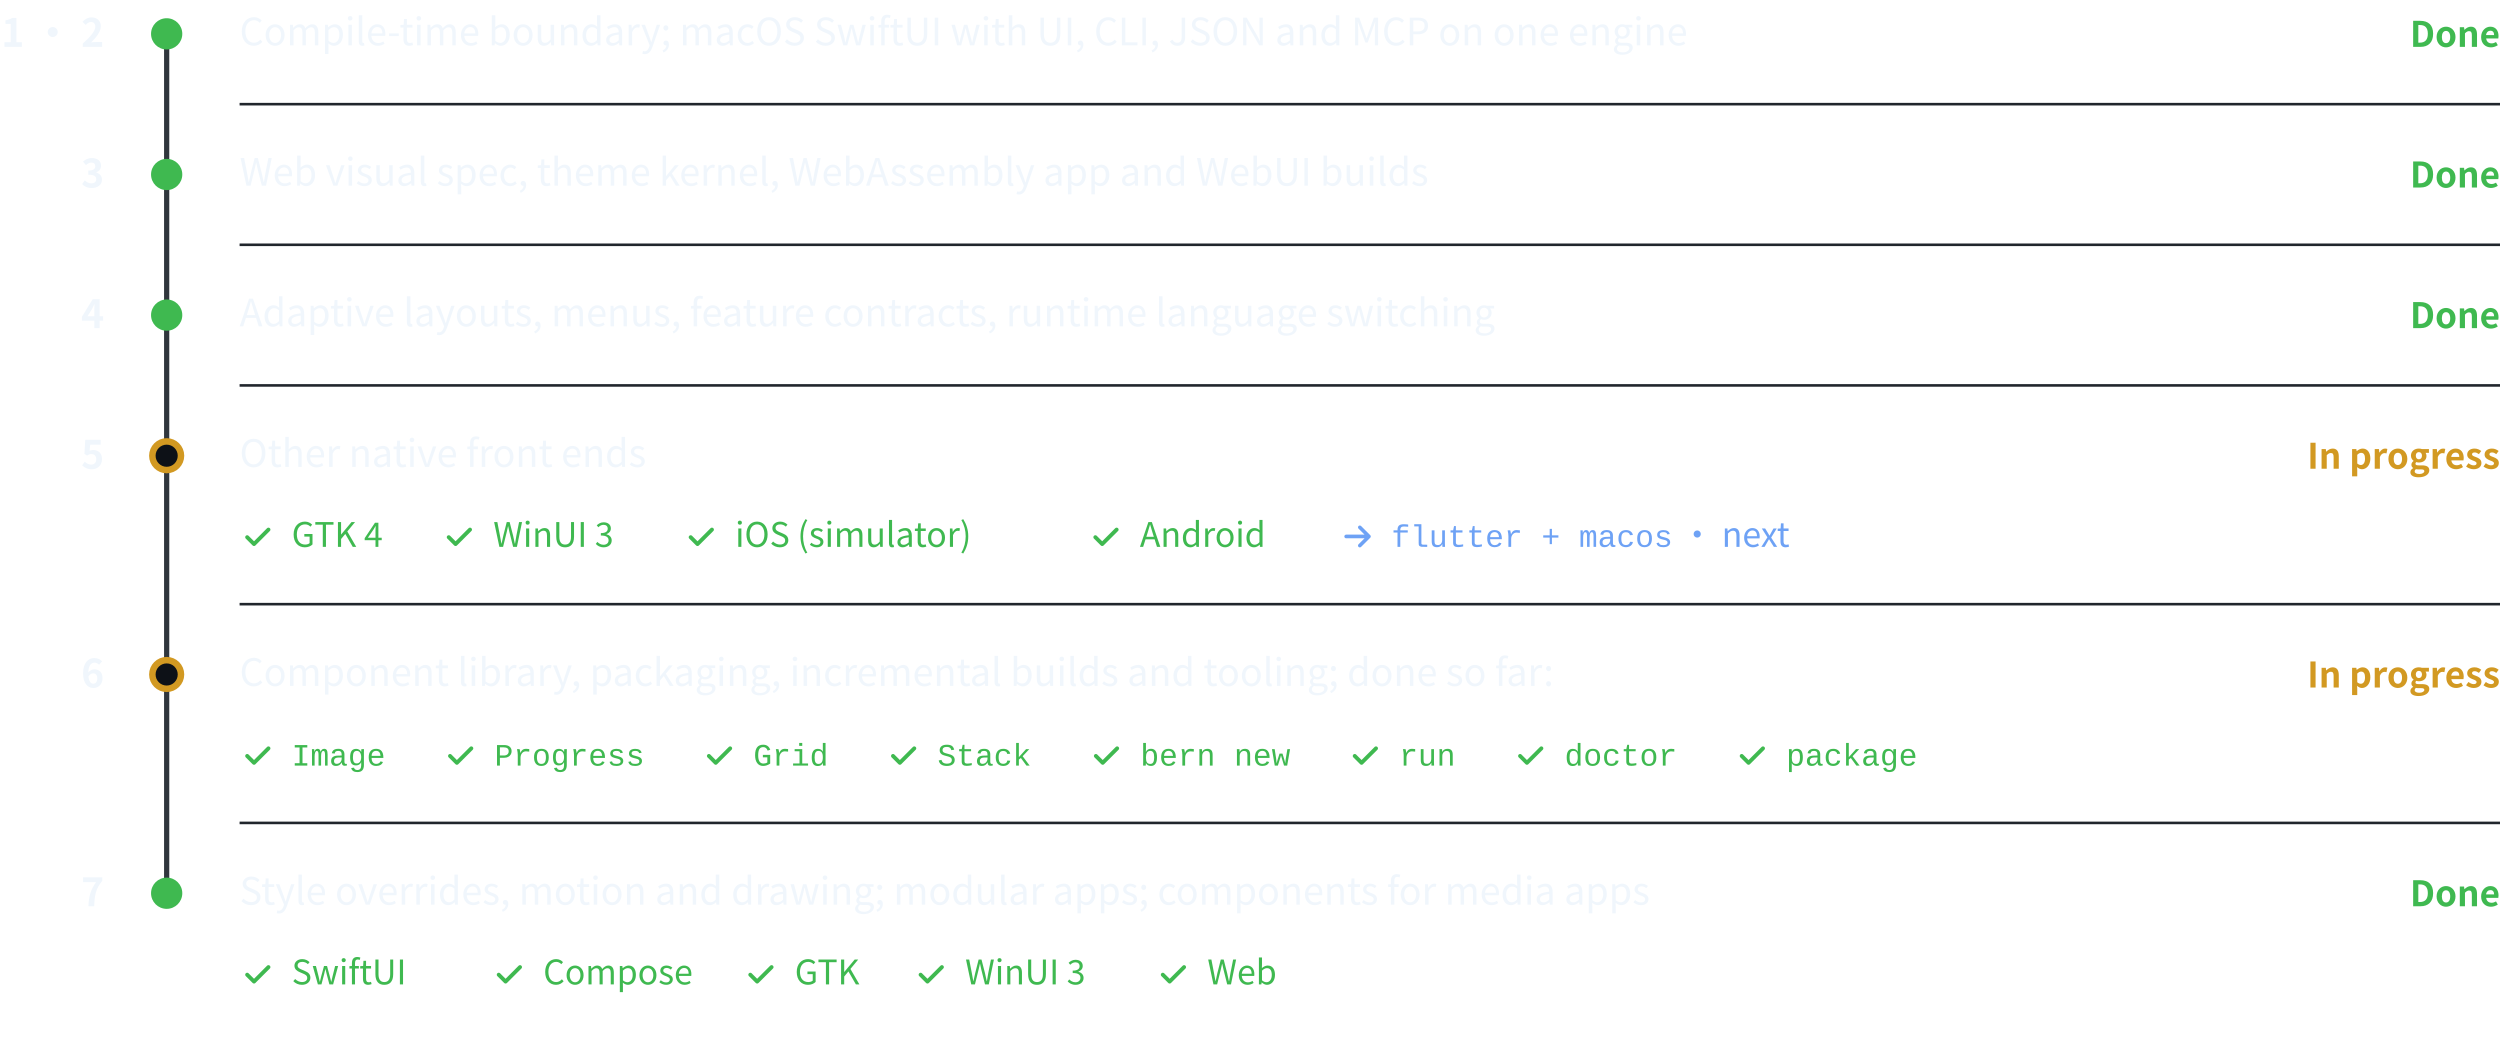
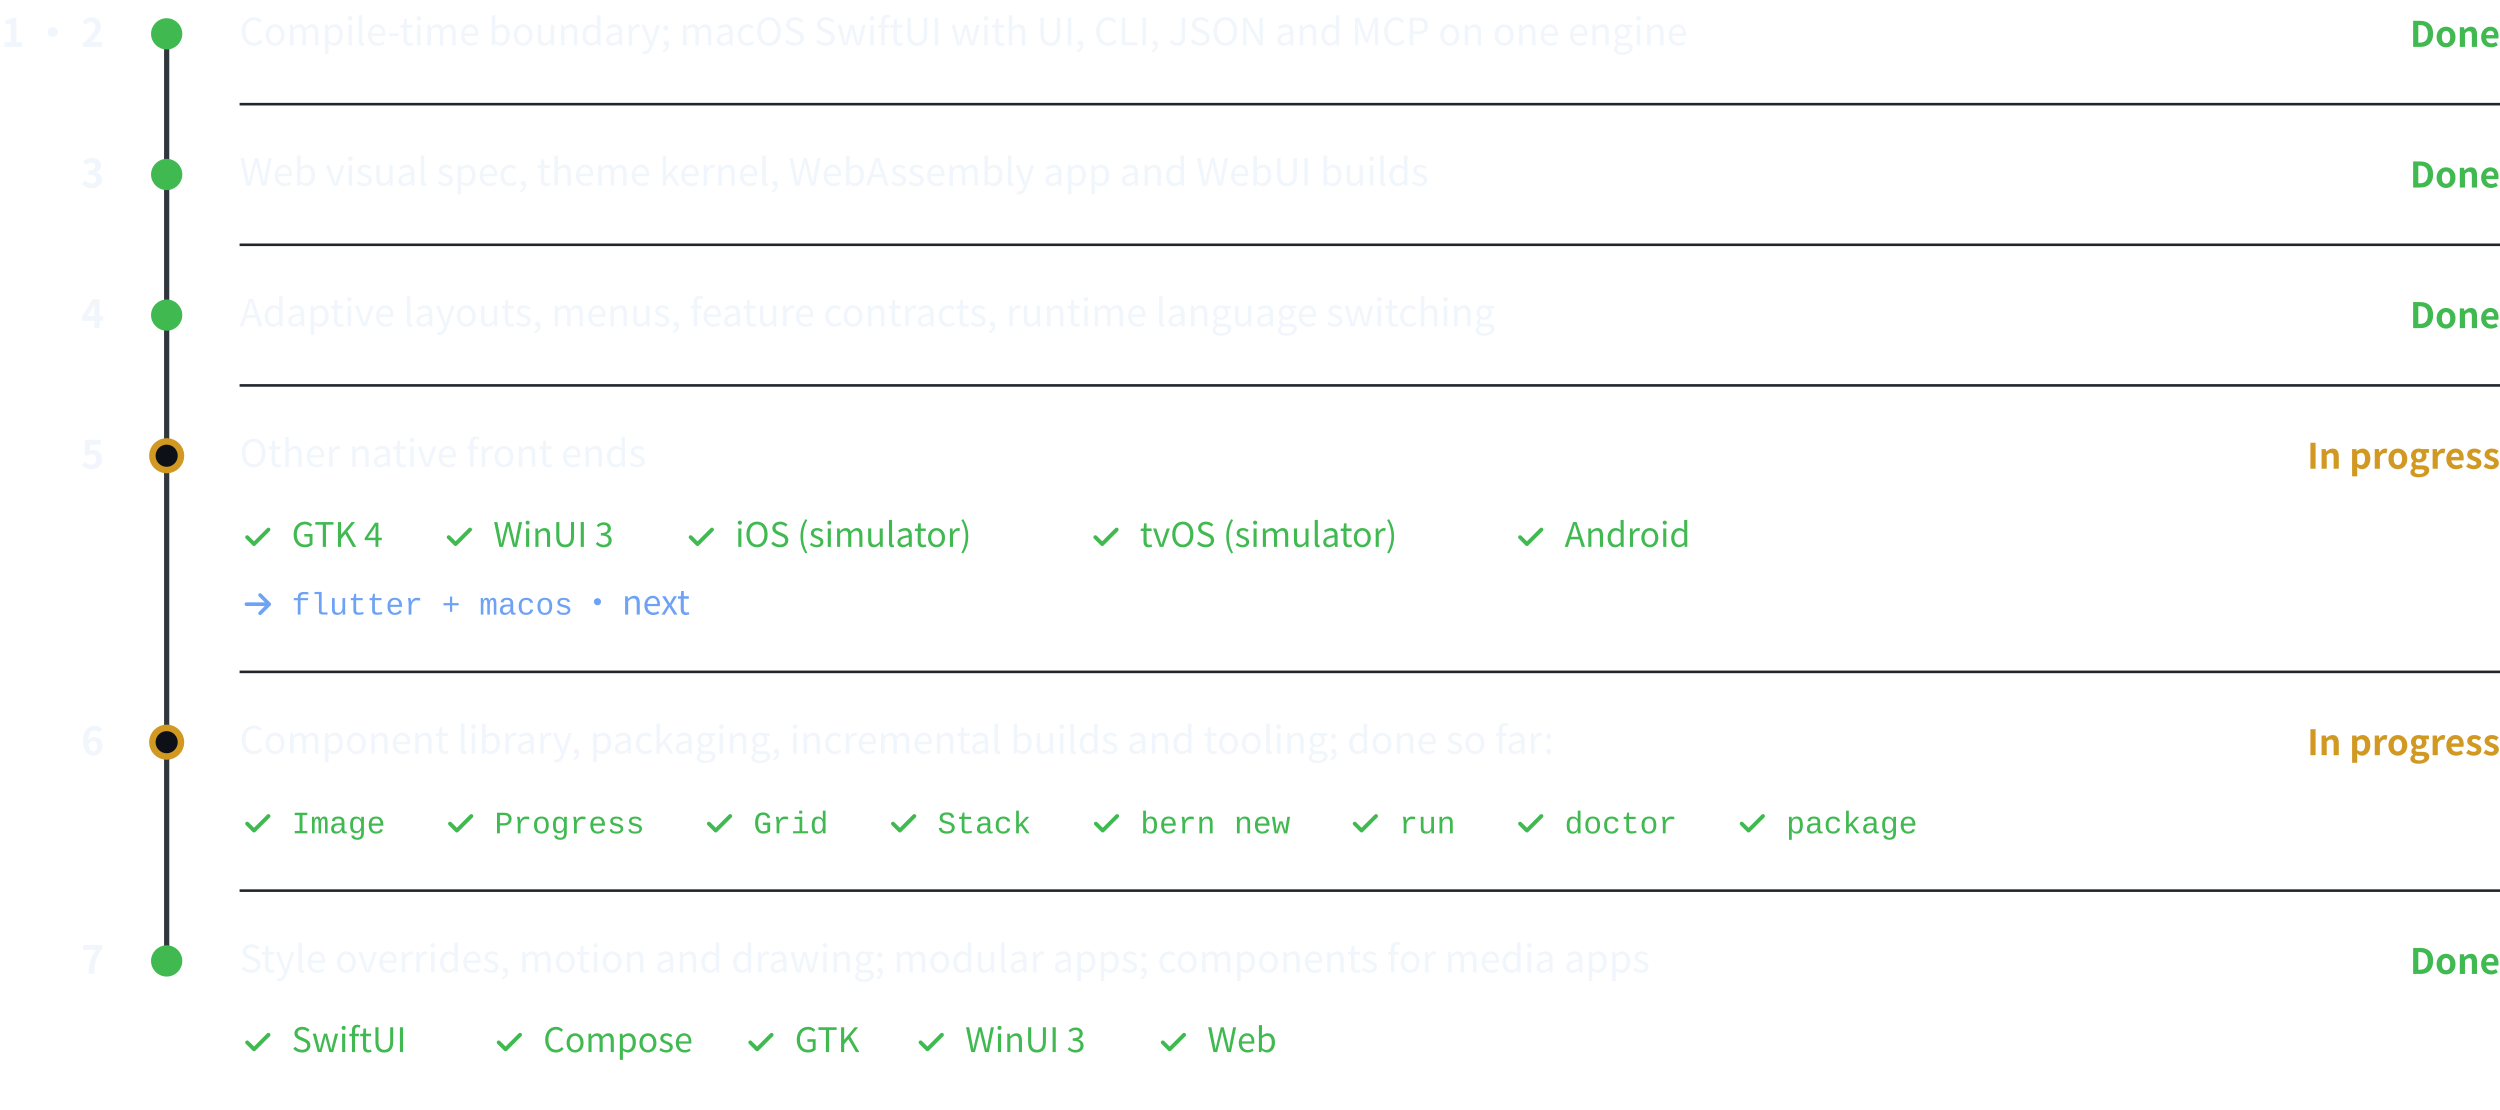
- <svg xmlns="http://www.w3.org/2000/svg" viewBox="0 0 960 400" width="960" height="400" font-family="-apple-system, BlinkMacSystemFont, 'Segoe UI', 'PingFang SC', 'Hiragino Sans GB', 'Microsoft YaHei', 'Noto Sans CJK SC', 'Helvetica Neue', Arial, sans-serif">
+ <svg xmlns="http://www.w3.org/2000/svg" viewBox="0 0 960 426" width="960" height="426" font-family="-apple-system, BlinkMacSystemFont, 'Segoe UI', 'PingFang SC', 'Hiragino Sans GB', 'Microsoft YaHei', 'Noto Sans CJK SC', 'Helvetica Neue', Arial, sans-serif">
  <defs>
    <symbol id="bern-logo" viewBox="0 0 1024 1024">
      <defs>
        <clipPath id="bern-symbol-disc">
          <circle cx="512" cy="512" r="512" />
        </clipPath>
      </defs>
      <g clip-path="url(#bern-symbol-disc)">
        <rect width="1024" height="1024" fill="#4A8BEF" />
        <path fill="#24324D" d="M 290.4 372.1 C 270.7 579.3 309.8 827.6 392.0 1060.0 L 1100 1100 L 1060.0 880.0 C 1013.0 692.2 904.4 451.5 684.3 270.5 A 14 14 0 0 0 662.4 286.5 C 693.7 364.2 711.6 444.8 715.3 529.4 A 36 36 0 0 1 691.6 564.9 C 620.6 590.7 549.5 616.5 478.5 642.4 A 36 36 0 0 1 436.0 628.1 C 383.8 547.6 344.6 461.1 317.8 369.5 A 14 14 0 0 0 290.4 372.1 Z" />
        <ellipse rx="22" ry="36" fill="#E8F4FF" transform="translate(520 760) rotate(-20)" />
        <ellipse rx="22" ry="36" fill="#E8F4FF" transform="translate(748 668) rotate(-20)" />
      </g>
    </symbol>
  </defs>
-   <line x1="64" y1="13" x2="64" y2="343" stroke="#30363D" stroke-width="2" />
+   <line x1="64" y1="13" x2="64" y2="369" stroke="#30363D" stroke-width="2" />
  <circle cx="64" cy="13" r="6" fill="#3FB950" />
  <circle cx="64" cy="67" r="6" fill="#3FB950" />
  <circle cx="64" cy="121" r="6" fill="#3FB950" />
  <circle cx="64" cy="175" r="5.5" fill="#0D1117" stroke="#D29922" stroke-width="2.5" />
-   <circle cx="64" cy="259" r="5.5" fill="#0D1117" stroke="#D29922" stroke-width="2.5" />
-   <circle cx="64" cy="343" r="6" fill="#3FB950" />
+   <circle cx="64" cy="285" r="5.5" fill="#0D1117" stroke="#D29922" stroke-width="2.5" />
+   <circle cx="64" cy="369" r="6" fill="#3FB950" />
  <text x="40" y="18" font-size="15" font-weight="700" text-anchor="end" fill="#F0F6FC">1 · 2</text>
  <text x="92.0" y="17.4" font-size="14.5" fill="#F0F6FC">Compile-time boundary; macOS SwiftUI with UI, CLI, JSON and MCP on one engine</text>
  <text x="960.0" y="18.0" font-size="13.5" font-weight="700" fill="#3FB950" text-anchor="end">Done</text>
  <line x1="92" y1="40.0" x2="960" y2="40.0" stroke="#21262D" />
  <text x="40" y="72" font-size="15" font-weight="700" text-anchor="end" fill="#F0F6FC">3</text>
  <text x="92.0" y="71.3" font-size="14.5" fill="#F0F6FC">Web visual spec, theme kernel, WebAssembly app and WebUI builds</text>
  <text x="960.0" y="72.0" font-size="13.5" font-weight="700" fill="#3FB950" text-anchor="end">Done</text>
  <line x1="92" y1="94.0" x2="960" y2="94.0" stroke="#21262D" />
  <text x="40" y="126" font-size="15" font-weight="700" text-anchor="end" fill="#F0F6FC">4</text>
  <text x="92.0" y="125.3" font-size="14.5" fill="#F0F6FC">Adaptive layouts, menus, feature contracts, runtime language switching</text>
  <text x="960.0" y="126.0" font-size="13.5" font-weight="700" fill="#3FB950" text-anchor="end">Done</text>
  <line x1="92" y1="148.0" x2="960" y2="148.0" stroke="#21262D" />
  <text x="40" y="180" font-size="15" font-weight="700" text-anchor="end" fill="#F0F6FC">5</text>
  <text x="92.0" y="179.3" font-size="14.5" fill="#F0F6FC">Other native front ends</text>
  <g transform="translate(92.0 210.0)">
    <g transform="translate(0.0 -11.0) scale(0.5833)" fill="none" stroke="#3FB950" stroke-width="2.6" stroke-linecap="round" stroke-linejoin="round" color="#3FB950">
      <path d="m5 12.5 4.5 4.5L19 7.5" />
    </g>
    <text x="20" y="0" font-size="13" font-weight="500" fill="#3FB950">GTK 4</text>
  </g>
  <g transform="translate(169.4 210.0)">
    <g transform="translate(0.0 -11.0) scale(0.5833)" fill="none" stroke="#3FB950" stroke-width="2.6" stroke-linecap="round" stroke-linejoin="round" color="#3FB950">
      <path d="m5 12.5 4.5 4.5L19 7.5" />
    </g>
    <text x="20" y="0" font-size="13" font-weight="500" fill="#3FB950">WinUI 3</text>
  </g>
  <g transform="translate(262.3 210.0)">
    <g transform="translate(0.0 -11.0) scale(0.5833)" fill="none" stroke="#3FB950" stroke-width="2.6" stroke-linecap="round" stroke-linejoin="round" color="#3FB950">
      <path d="m5 12.5 4.5 4.5L19 7.5" />
    </g>
    <text x="20" y="0" font-size="13" font-weight="500" fill="#3FB950">iOS (simulator)</text>
  </g>
  <g transform="translate(417.7 210.0)">
    <g transform="translate(0.0 -11.0) scale(0.5833)" fill="none" stroke="#3FB950" stroke-width="2.6" stroke-linecap="round" stroke-linejoin="round" color="#3FB950">
      <path d="m5 12.5 4.5 4.5L19 7.5" />
    </g>
+     <text x="20" y="0" font-size="13" font-weight="500" fill="#3FB950">tvOS (simulator)</text>
+   </g>
+   <g transform="translate(580.8 210.0)">
+     <g transform="translate(0.0 -11.0) scale(0.5833)" fill="none" stroke="#3FB950" stroke-width="2.6" stroke-linecap="round" stroke-linejoin="round" color="#3FB950">
+       <path d="m5 12.5 4.5 4.5L19 7.5" />
+     </g>
    <text x="20" y="0" font-size="13" font-weight="500" fill="#3FB950">Android</text>
  </g>
-   <g transform="translate(514.3 210.0)">
+   <g transform="translate(92.0 236.0)">
    <g transform="translate(0.0 -11.0) scale(0.5833)" fill="none" stroke="#6EA2F5" stroke-width="2.4" stroke-linecap="round" stroke-linejoin="round" color="#6EA2F5">
      <path d="M4.5 12h15M13.5 6l6 6-6 6" />
    </g>
    <text x="20" y="0" font-size="13" font-weight="500" fill="#6EA2F5">
      <tspan font-family="ui-monospace, SFMono-Regular, Menlo, Consolas, 'Liberation Mono', monospace" font-size="12.0" fill="#6EA2F5">flutter + macos</tspan> · next</text>
  </g>
  <text x="960.0" y="180.0" font-size="13.5" font-weight="700" fill="#D29922" text-anchor="end">In progress</text>
-   <line x1="92" y1="232.0" x2="960" y2="232.0" stroke="#21262D" />
-   <text x="40" y="264" font-size="15" font-weight="700" text-anchor="end" fill="#F0F6FC">6</text>
-   <text x="92.0" y="263.4" font-size="14.5" fill="#F0F6FC">Component library, packaging, incremental builds and tooling; done so far:</text>
-   <g transform="translate(92.0 294.0)">
+   <line x1="92" y1="258.0" x2="960" y2="258.0" stroke="#21262D" />
+   <text x="40" y="290" font-size="15" font-weight="700" text-anchor="end" fill="#F0F6FC">6</text>
+   <text x="92.0" y="289.4" font-size="14.5" fill="#F0F6FC">Component library, packaging, incremental builds and tooling; done so far:</text>
+   <g transform="translate(92.0 320.0)">
    <g transform="translate(0.0 -11.0) scale(0.5833)" fill="none" stroke="#3FB950" stroke-width="2.6" stroke-linecap="round" stroke-linejoin="round" color="#3FB950">
      <path d="m5 12.5 4.5 4.5L19 7.5" />
    </g>
    <text x="20" y="0" font-size="13" font-weight="500" fill="#3FB950">
      <tspan font-family="ui-monospace, SFMono-Regular, Menlo, Consolas, 'Liberation Mono', monospace" font-size="12.0" fill="#3FB950">Image</tspan>
    </text>
  </g>
-   <g transform="translate(169.9 294.0)">
+   <g transform="translate(169.9 320.0)">
    <g transform="translate(0.0 -11.0) scale(0.5833)" fill="none" stroke="#3FB950" stroke-width="2.6" stroke-linecap="round" stroke-linejoin="round" color="#3FB950">
      <path d="m5 12.5 4.5 4.5L19 7.5" />
    </g>
    <text x="20" y="0" font-size="13" font-weight="500" fill="#3FB950">
      <tspan font-family="ui-monospace, SFMono-Regular, Menlo, Consolas, 'Liberation Mono', monospace" font-size="12.0" fill="#3FB950">Progress</tspan>
    </text>
  </g>
-   <g transform="translate(269.3 294.0)">
+   <g transform="translate(269.3 320.0)">
    <g transform="translate(0.0 -11.0) scale(0.5833)" fill="none" stroke="#3FB950" stroke-width="2.6" stroke-linecap="round" stroke-linejoin="round" color="#3FB950">
      <path d="m5 12.5 4.5 4.5L19 7.5" />
    </g>
    <text x="20" y="0" font-size="13" font-weight="500" fill="#3FB950">
      <tspan font-family="ui-monospace, SFMono-Regular, Menlo, Consolas, 'Liberation Mono', monospace" font-size="12.0" fill="#3FB950">Grid</tspan>
    </text>
  </g>
-   <g transform="translate(340.0 294.0)">
+   <g transform="translate(340.0 320.0)">
    <g transform="translate(0.0 -11.0) scale(0.5833)" fill="none" stroke="#3FB950" stroke-width="2.6" stroke-linecap="round" stroke-linejoin="round" color="#3FB950">
      <path d="m5 12.5 4.5 4.5L19 7.5" />
    </g>
    <text x="20" y="0" font-size="13" font-weight="500" fill="#3FB950">
      <tspan font-family="ui-monospace, SFMono-Regular, Menlo, Consolas, 'Liberation Mono', monospace" font-size="12.0" fill="#3FB950">Stack</tspan>
    </text>
  </g>
-   <g transform="translate(417.9 294.0)">
+   <g transform="translate(417.9 320.0)">
    <g transform="translate(0.0 -11.0) scale(0.5833)" fill="none" stroke="#3FB950" stroke-width="2.6" stroke-linecap="round" stroke-linejoin="round" color="#3FB950">
      <path d="m5 12.5 4.5 4.5L19 7.5" />
    </g>
    <text x="20" y="0" font-size="13" font-weight="500" fill="#3FB950">
      <tspan font-family="ui-monospace, SFMono-Regular, Menlo, Consolas, 'Liberation Mono', monospace" font-size="12.0" fill="#3FB950">bern new</tspan>
    </text>
  </g>
-   <g transform="translate(517.3 294.0)">
+   <g transform="translate(517.3 320.0)">
    <g transform="translate(0.0 -11.0) scale(0.5833)" fill="none" stroke="#3FB950" stroke-width="2.6" stroke-linecap="round" stroke-linejoin="round" color="#3FB950">
      <path d="m5 12.5 4.5 4.5L19 7.5" />
    </g>
    <text x="20" y="0" font-size="13" font-weight="500" fill="#3FB950">
      <tspan font-family="ui-monospace, SFMono-Regular, Menlo, Consolas, 'Liberation Mono', monospace" font-size="12.0" fill="#3FB950">run</tspan>
    </text>
  </g>
-   <g transform="translate(580.8 294.0)">
+   <g transform="translate(580.8 320.0)">
    <g transform="translate(0.0 -11.0) scale(0.5833)" fill="none" stroke="#3FB950" stroke-width="2.6" stroke-linecap="round" stroke-linejoin="round" color="#3FB950">
      <path d="m5 12.5 4.5 4.5L19 7.5" />
    </g>
    <text x="20" y="0" font-size="13" font-weight="500" fill="#3FB950">
      <tspan font-family="ui-monospace, SFMono-Regular, Menlo, Consolas, 'Liberation Mono', monospace" font-size="12.0" fill="#3FB950">doctor</tspan>
    </text>
  </g>
-   <g transform="translate(665.9 294.0)">
+   <g transform="translate(665.9 320.0)">
    <g transform="translate(0.0 -11.0) scale(0.5833)" fill="none" stroke="#3FB950" stroke-width="2.6" stroke-linecap="round" stroke-linejoin="round" color="#3FB950">
      <path d="m5 12.5 4.5 4.5L19 7.5" />
    </g>
    <text x="20" y="0" font-size="13" font-weight="500" fill="#3FB950">
      <tspan font-family="ui-monospace, SFMono-Regular, Menlo, Consolas, 'Liberation Mono', monospace" font-size="12.0" fill="#3FB950">package</tspan>
    </text>
  </g>
-   <text x="960.0" y="264.0" font-size="13.5" font-weight="700" fill="#D29922" text-anchor="end">In progress</text>
-   <line x1="92" y1="316.0" x2="960" y2="316.0" stroke="#21262D" />
-   <text x="40" y="348" font-size="15" font-weight="700" text-anchor="end" fill="#F0F6FC">7</text>
-   <text x="92.0" y="347.4" font-size="14.5" fill="#F0F6FC">Style overrides, motion and drawing; modular apps; components for media apps</text>
-   <g transform="translate(92.0 378.0)">
+   <text x="960.0" y="290.0" font-size="13.5" font-weight="700" fill="#D29922" text-anchor="end">In progress</text>
+   <line x1="92" y1="342.0" x2="960" y2="342.0" stroke="#21262D" />
+   <text x="40" y="374" font-size="15" font-weight="700" text-anchor="end" fill="#F0F6FC">7</text>
+   <text x="92.0" y="373.4" font-size="14.5" fill="#F0F6FC">Style overrides, motion and drawing; modular apps; components for media apps</text>
+   <g transform="translate(92.0 404.0)">
    <g transform="translate(0.0 -11.0) scale(0.5833)" fill="none" stroke="#3FB950" stroke-width="2.6" stroke-linecap="round" stroke-linejoin="round" color="#3FB950">
      <path d="m5 12.5 4.5 4.5L19 7.5" />
    </g>
    <text x="20" y="0" font-size="13" font-weight="500" fill="#3FB950">SwiftUI</text>
  </g>
-   <g transform="translate(188.6 378.0)">
+   <g transform="translate(188.6 404.0)">
    <g transform="translate(0.0 -11.0) scale(0.5833)" fill="none" stroke="#3FB950" stroke-width="2.6" stroke-linecap="round" stroke-linejoin="round" color="#3FB950">
      <path d="m5 12.5 4.5 4.5L19 7.5" />
    </g>
    <text x="20" y="0" font-size="13" font-weight="500" fill="#3FB950">Compose</text>
  </g>
-   <g transform="translate(285.2 378.0)">
+   <g transform="translate(285.2 404.0)">
    <g transform="translate(0.0 -11.0) scale(0.5833)" fill="none" stroke="#3FB950" stroke-width="2.6" stroke-linecap="round" stroke-linejoin="round" color="#3FB950">
      <path d="m5 12.5 4.5 4.5L19 7.5" />
    </g>
    <text x="20" y="0" font-size="13" font-weight="500" fill="#3FB950">GTK</text>
  </g>
-   <g transform="translate(350.6 378.0)">
+   <g transform="translate(350.6 404.0)">
    <g transform="translate(0.0 -11.0) scale(0.5833)" fill="none" stroke="#3FB950" stroke-width="2.6" stroke-linecap="round" stroke-linejoin="round" color="#3FB950">
      <path d="m5 12.5 4.5 4.5L19 7.5" />
    </g>
    <text x="20" y="0" font-size="13" font-weight="500" fill="#3FB950">WinUI 3</text>
  </g>
-   <g transform="translate(443.6 378.0)">
+   <g transform="translate(443.6 404.0)">
    <g transform="translate(0.0 -11.0) scale(0.5833)" fill="none" stroke="#3FB950" stroke-width="2.6" stroke-linecap="round" stroke-linejoin="round" color="#3FB950">
      <path d="m5 12.5 4.5 4.5L19 7.5" />
    </g>
    <text x="20" y="0" font-size="13" font-weight="500" fill="#3FB950">Web</text>
  </g>
-   <text x="960.0" y="348.0" font-size="13.5" font-weight="700" fill="#3FB950" text-anchor="end">Done</text>
+   <text x="960.0" y="374.0" font-size="13.5" font-weight="700" fill="#3FB950" text-anchor="end">Done</text>
</svg>
